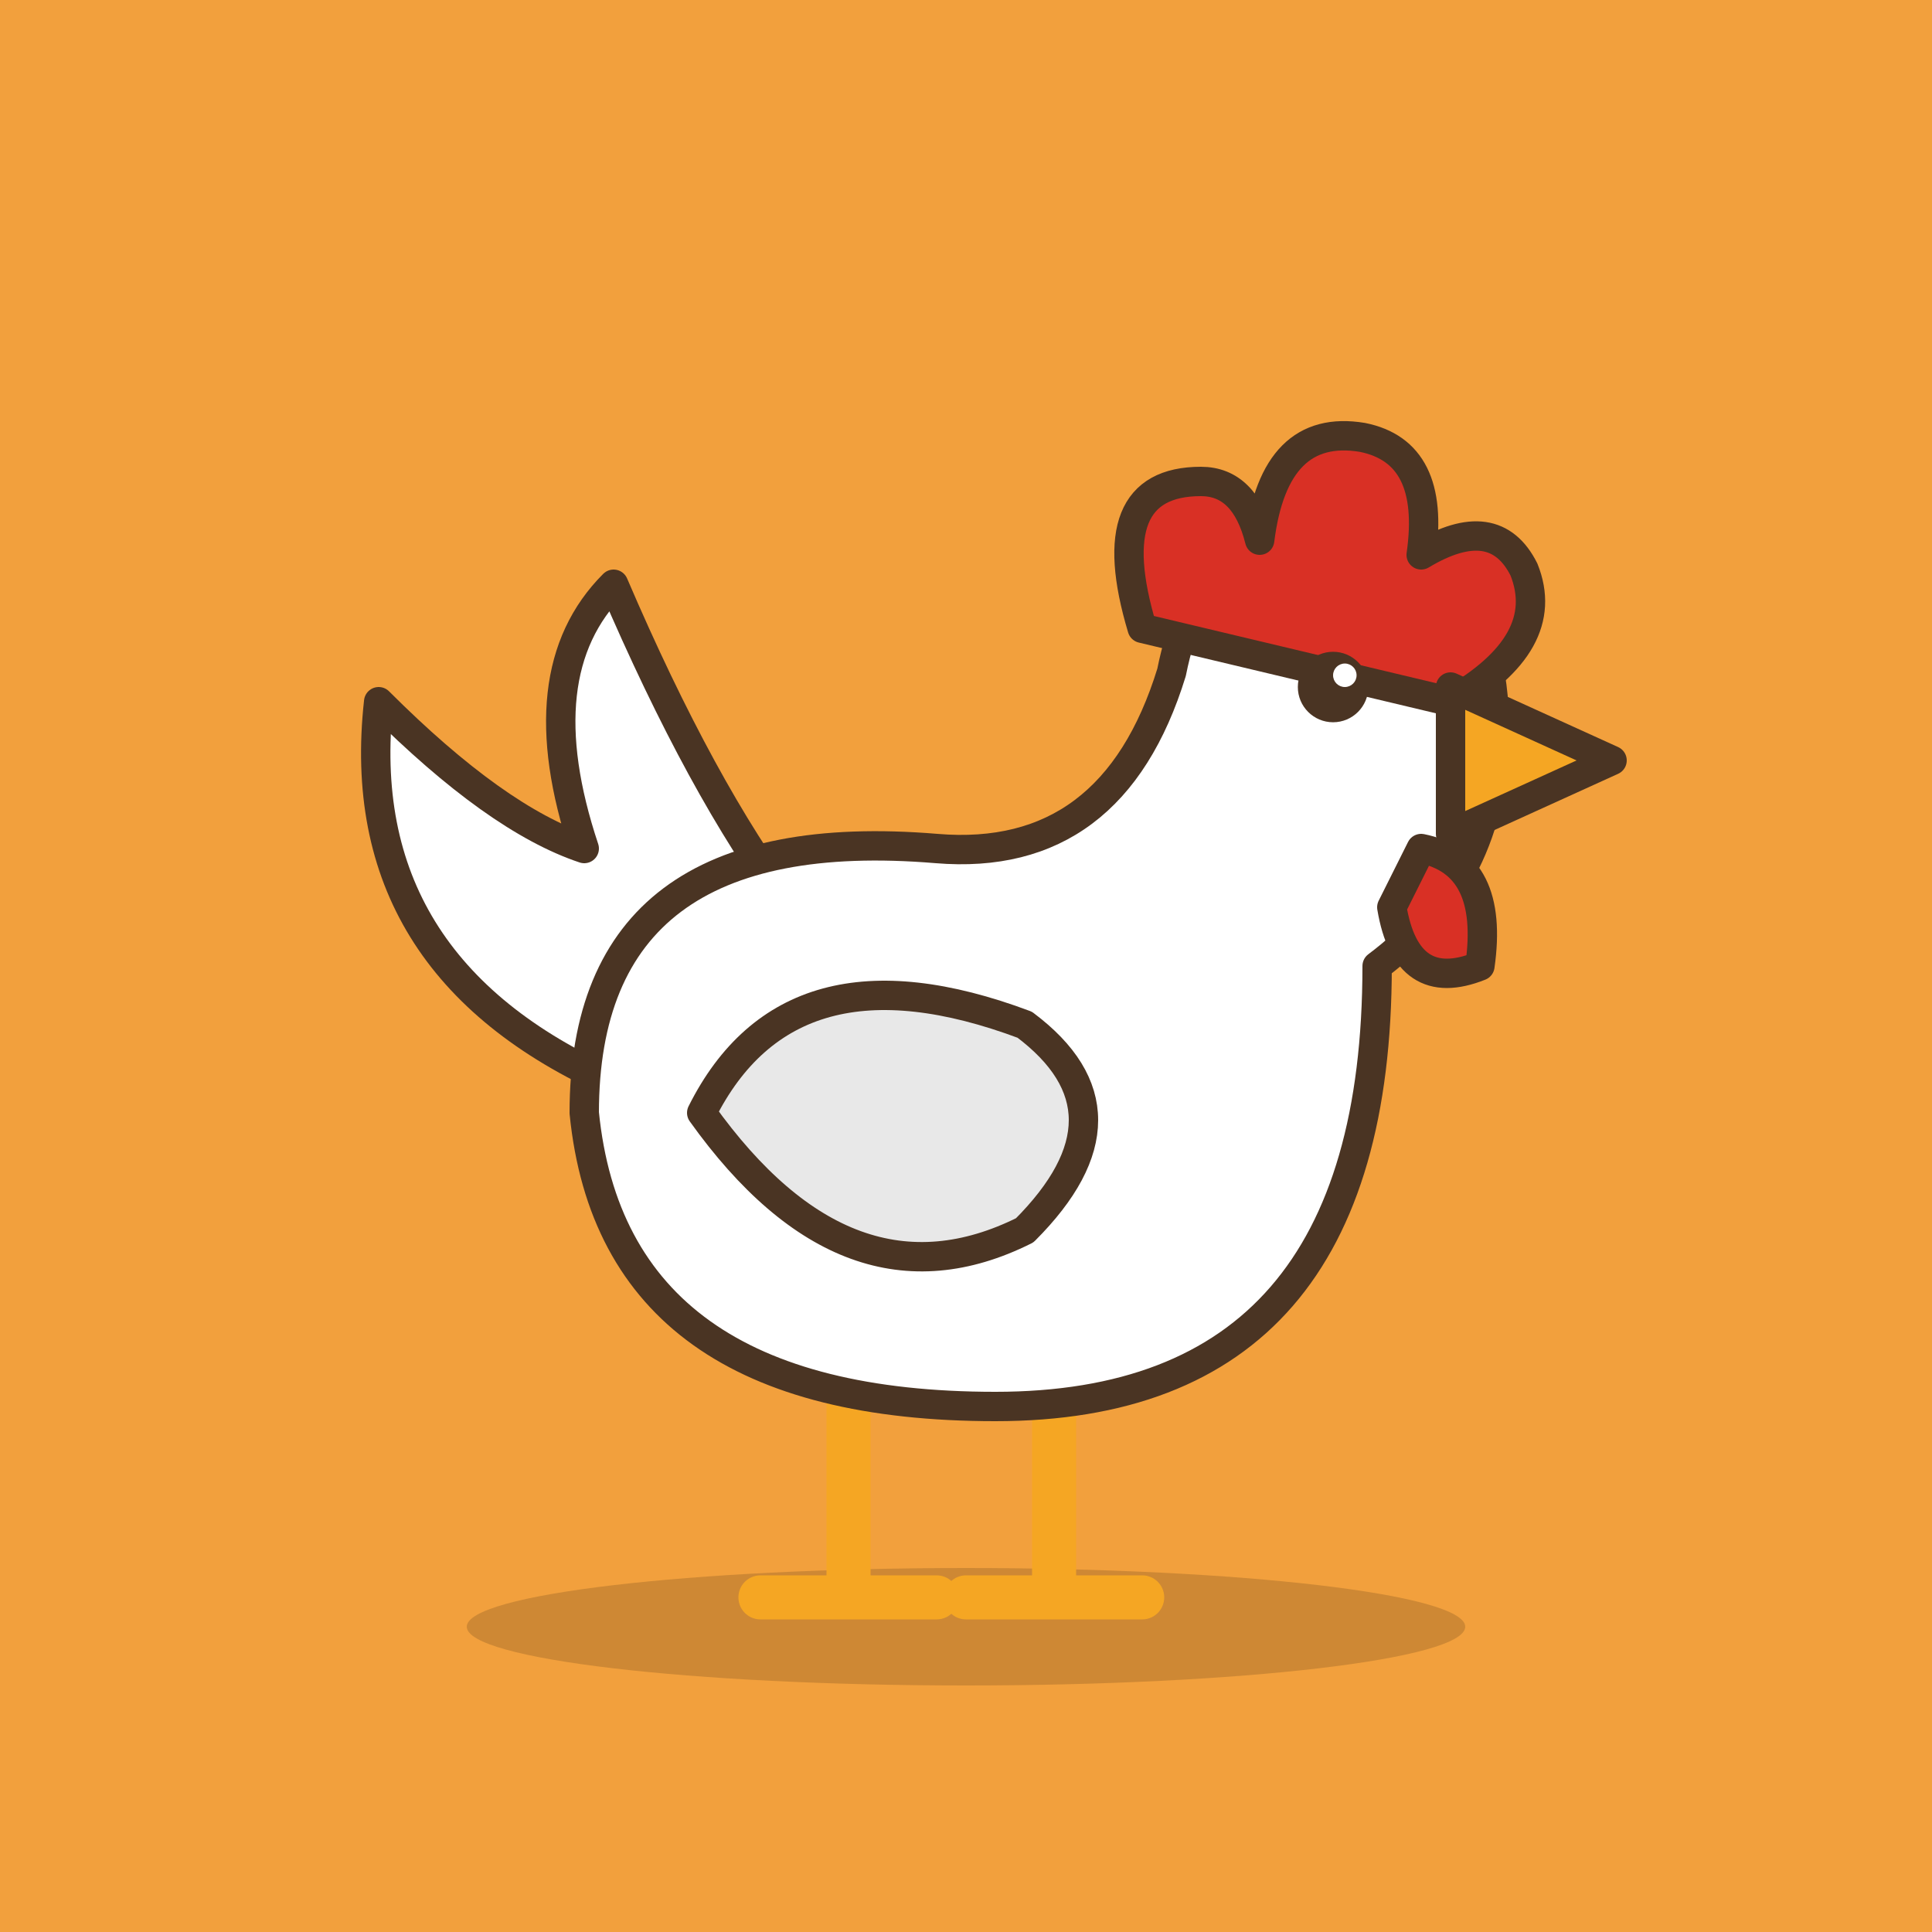
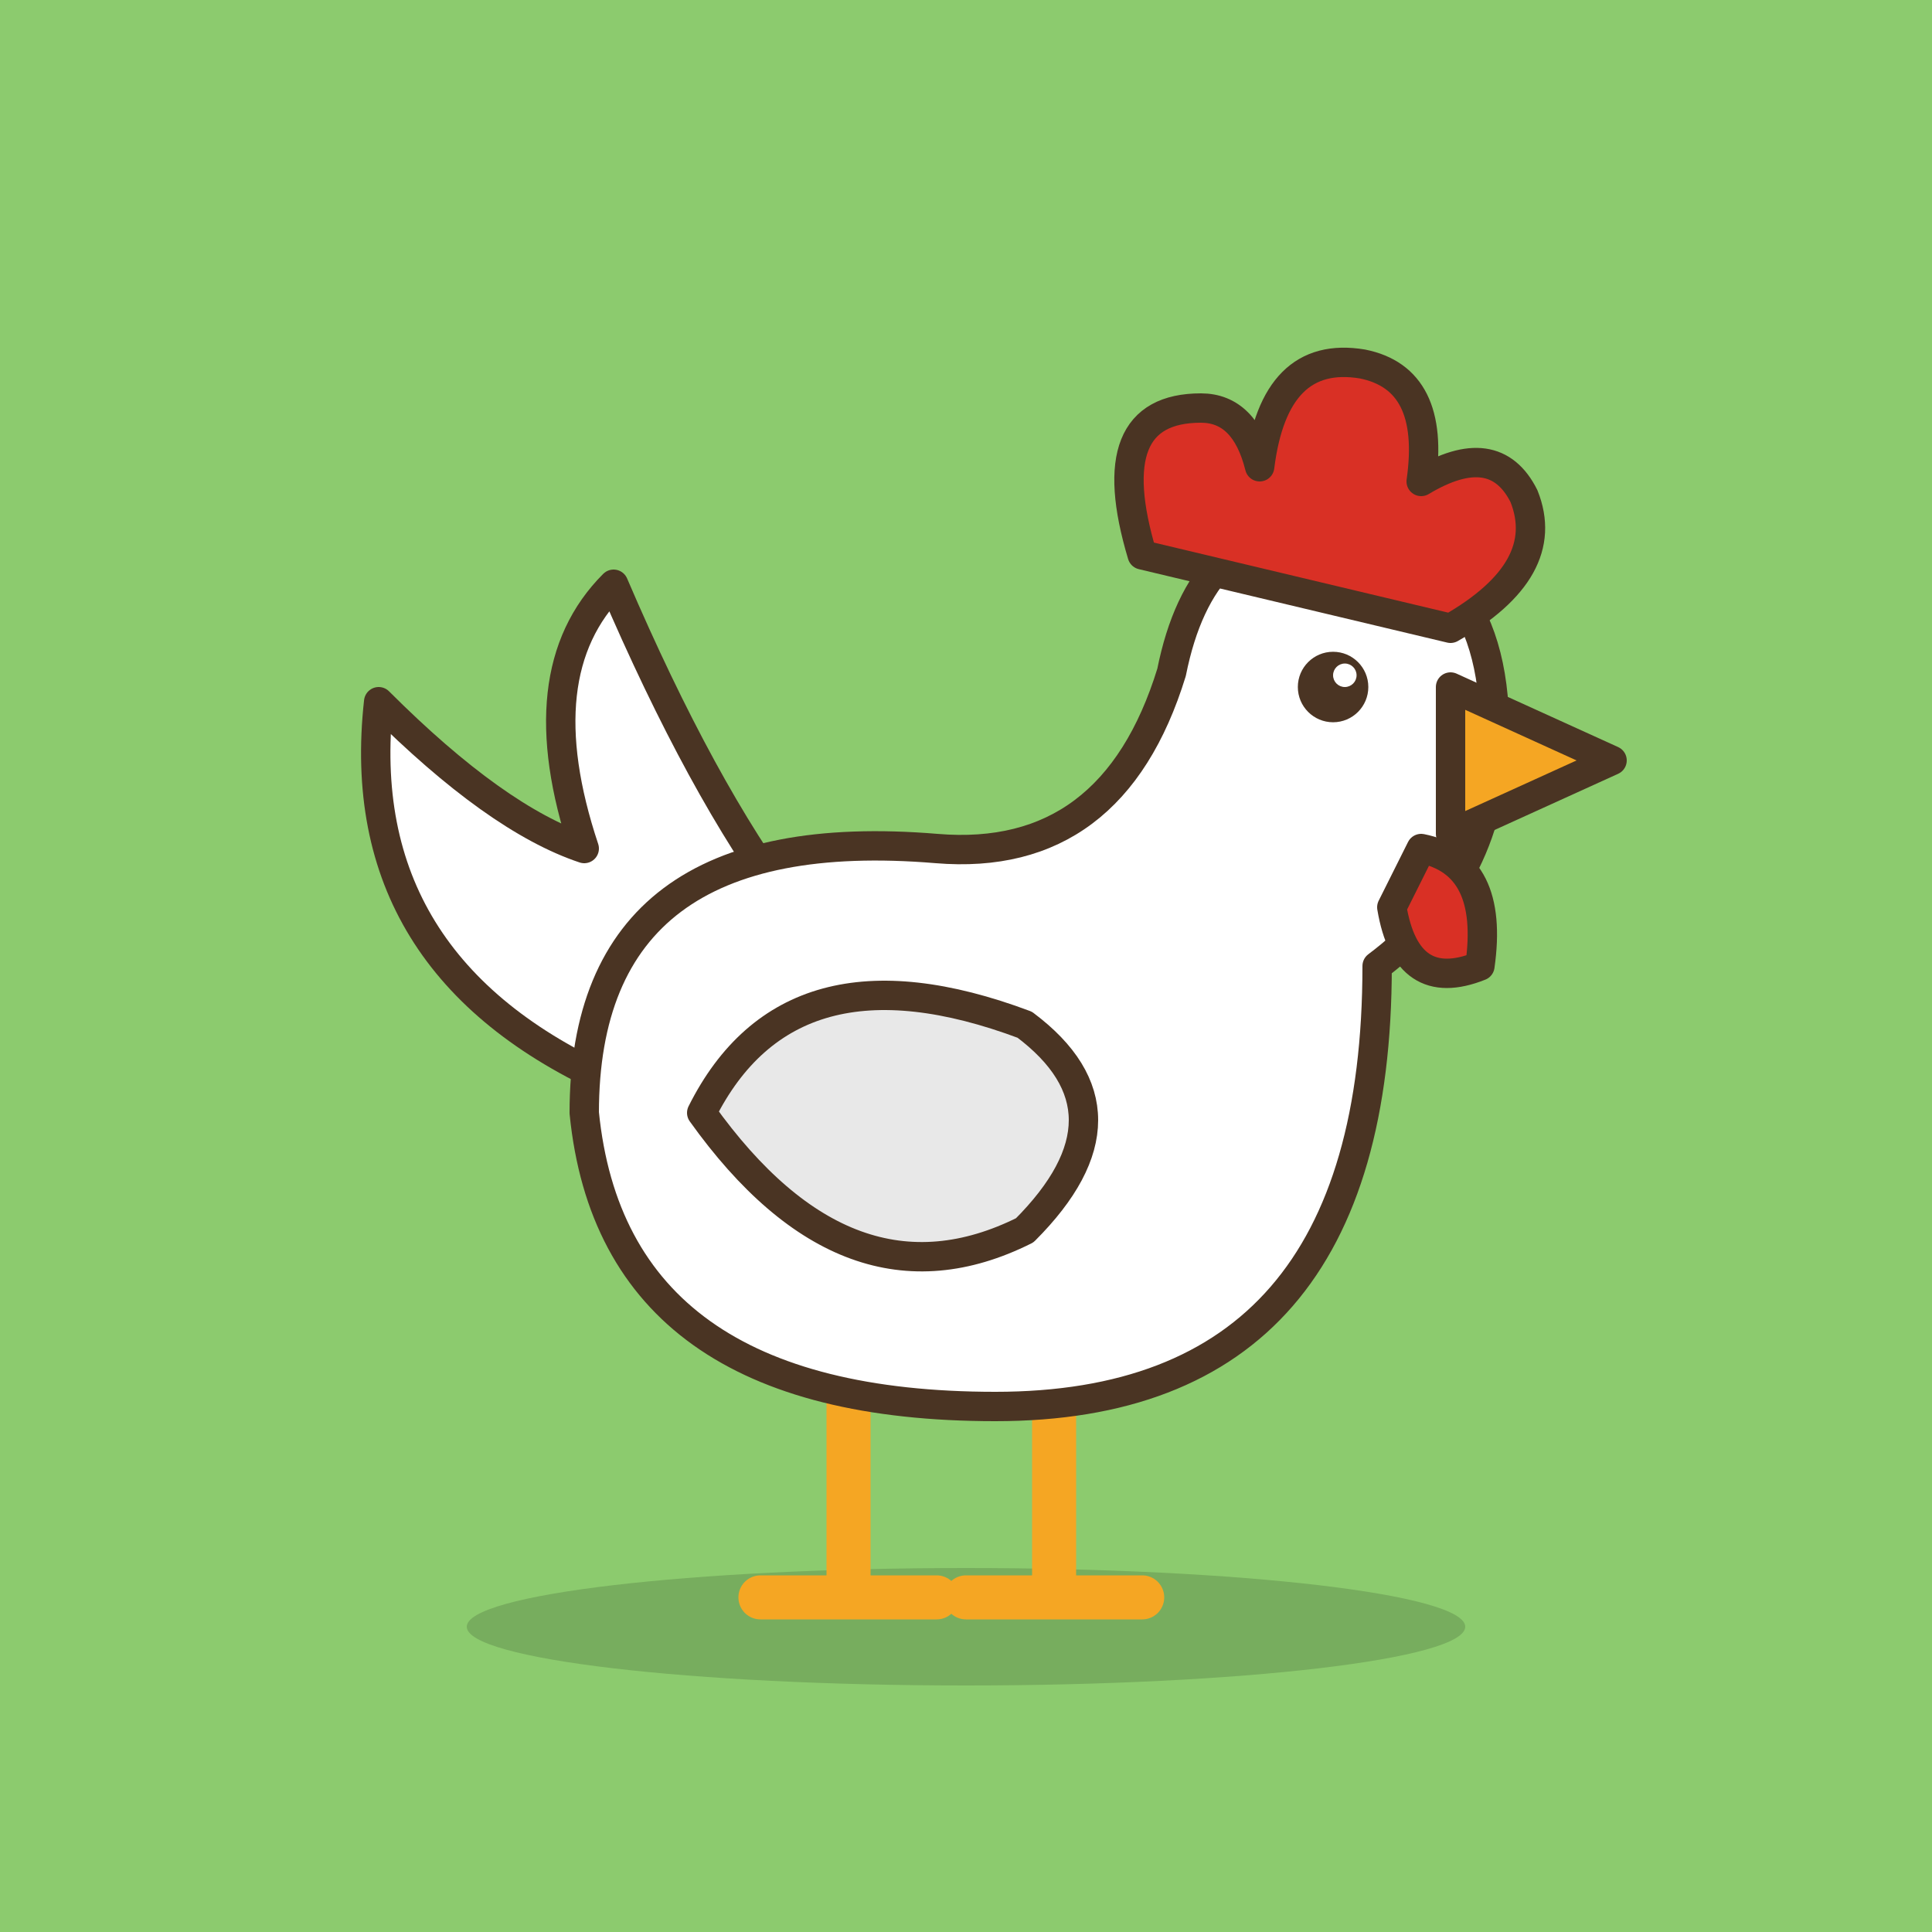
<svg xmlns="http://www.w3.org/2000/svg" viewBox="0 0 512 512" width="512" height="512">
-   <rect width="512" height="512" fill="#f2a03d" />
+   <rect width="512" height="512" fill="#8ccb6e" />
  <ellipse cx="256" cy="431.104" rx="132.301" ry="15.565" fill="#000" fill-opacity="0.15" />
  <g transform="translate(69.2224 61.44) scale(3.8912)">
    <g class="ck-legs" fill="none" stroke="#f5a623" stroke-width="3" stroke-linecap="round">
      <path d="M40 76 V92 M34 93 H46" />
      <path d="M54 76 V92 M48 93 H60" />
    </g>
    <path d="M24 58 Q6 50 8 32 Q16 40 22 42 Q18 30 24 24 Q30 38 36 46 z" fill="#ffffff" stroke="#4a3423" stroke-width="2" stroke-linejoin="round" stroke-linecap="round" />
    <path d="M22 60 Q22 40 46 42 Q58 43 62 30 Q64 20 72 20 Q84 21 84 34 Q84 44 76 50 Q76 80 50 80 Q24 80 22 60 z" fill="#ffffff" stroke="#4a3423" stroke-width="2" stroke-linejoin="round" stroke-linecap="round" />
    <path d="M30 60 Q36 48 52 54 Q60 60 52 68 Q40 74 30 60 z" fill="#000" fill-opacity="0.09" stroke="#4a3423" stroke-width="2" stroke-linejoin="round" stroke-linecap="round" />
-     <path fill="#d93025" stroke="#4a3423" stroke-width="2" stroke-linejoin="round" d="M60 27 q-3 -10 4 -10 q3 0 4 4 q1 -8 7 -7 q5 1 4 8 q5 -3 7 1 q2 5 -5 9 z" />
+     <g transform="translate(0 -5)">
+       <path fill="#d93025" stroke="#4a3423" stroke-width="2" stroke-linejoin="round" d="M60 27 q-3 -10 4 -10 q3 0 4 4 q1 -8 7 -7 q5 1 4 8 q5 -3 7 1 q2 5 -5 9 z" />
+     </g>
    <path fill="#f5a623" stroke="#4a3423" stroke-width="2" stroke-linejoin="round" d="M81 31 L92 36 L81 41 z" />
-     <path d="M79 42 q5 1 4 8 q-5 2 -6 -4 z" fill="#d93025" stroke="#4a3423" stroke-width="2" stroke-linejoin="round" stroke-linecap="round" />
+     <path fill="#d93025" stroke="#4a3423" stroke-width="2" stroke-linejoin="round" d="M79 42 q5 1 4 8 q-5 2 -6 -4 z" />
    <circle cx="73" cy="31" r="2.4" fill="#4a3423" />
    <circle cx="73.8" cy="30.2" r="0.8" fill="#fff" />
  </g>
</svg>
